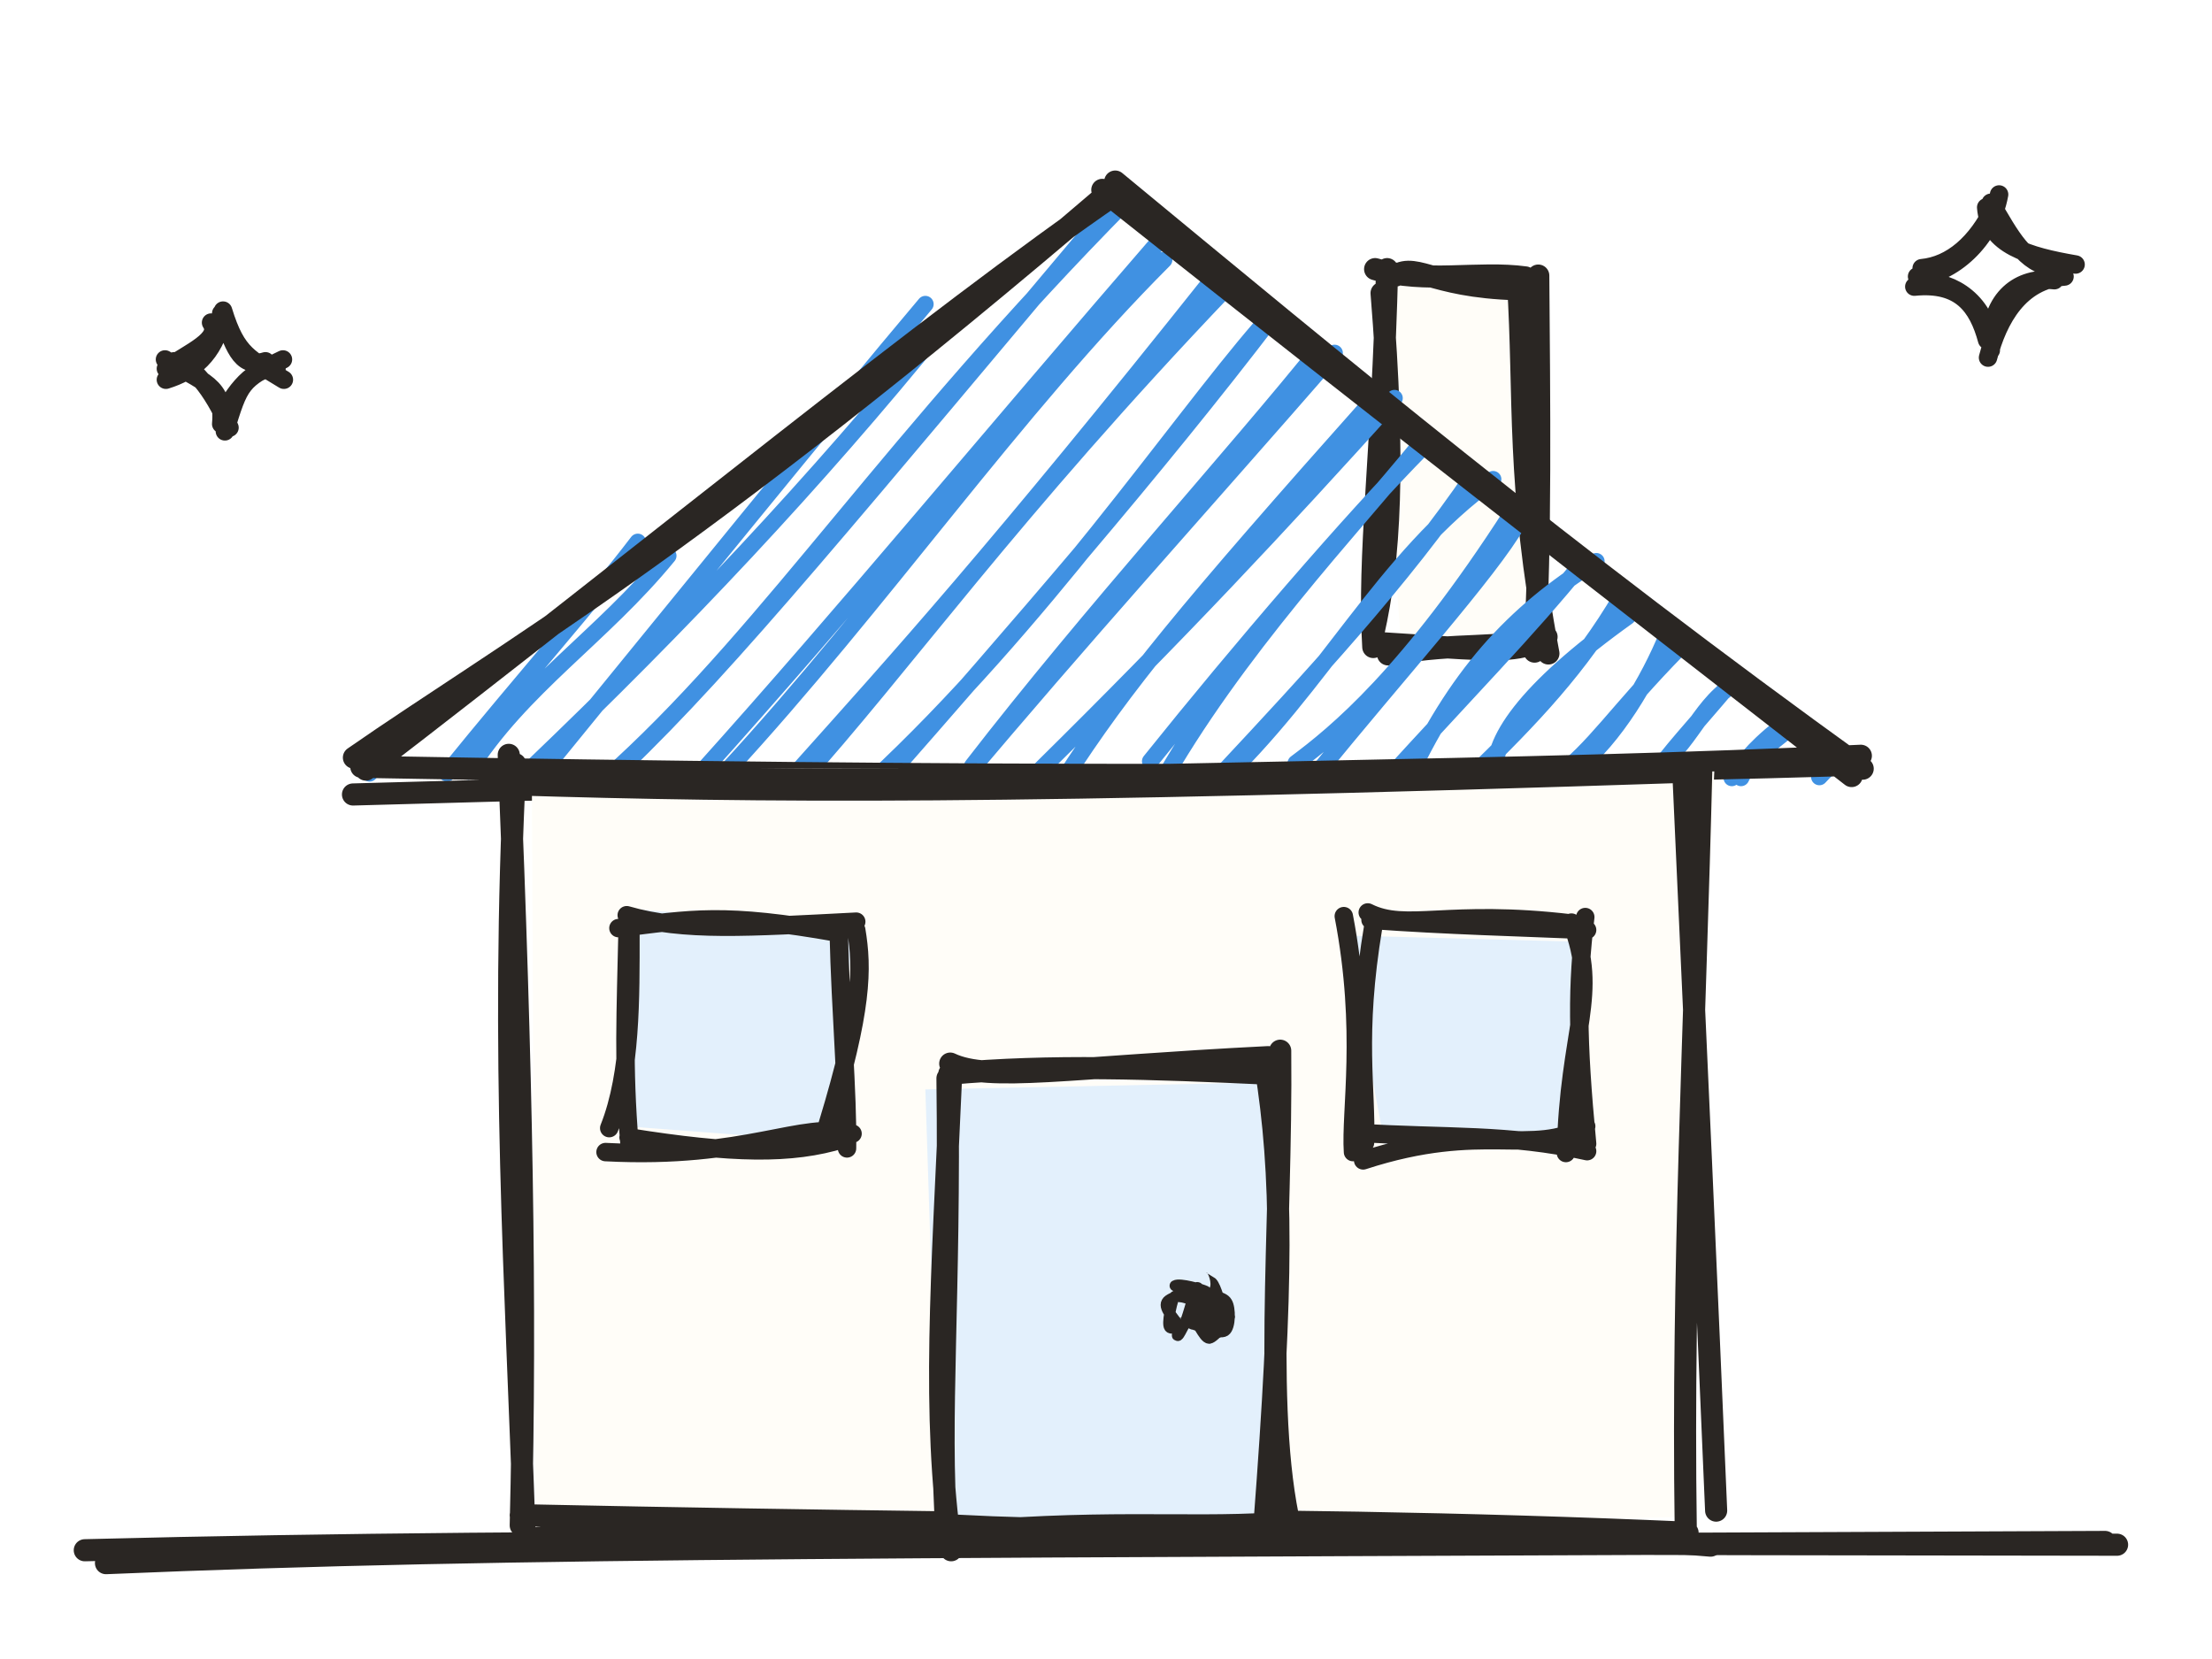
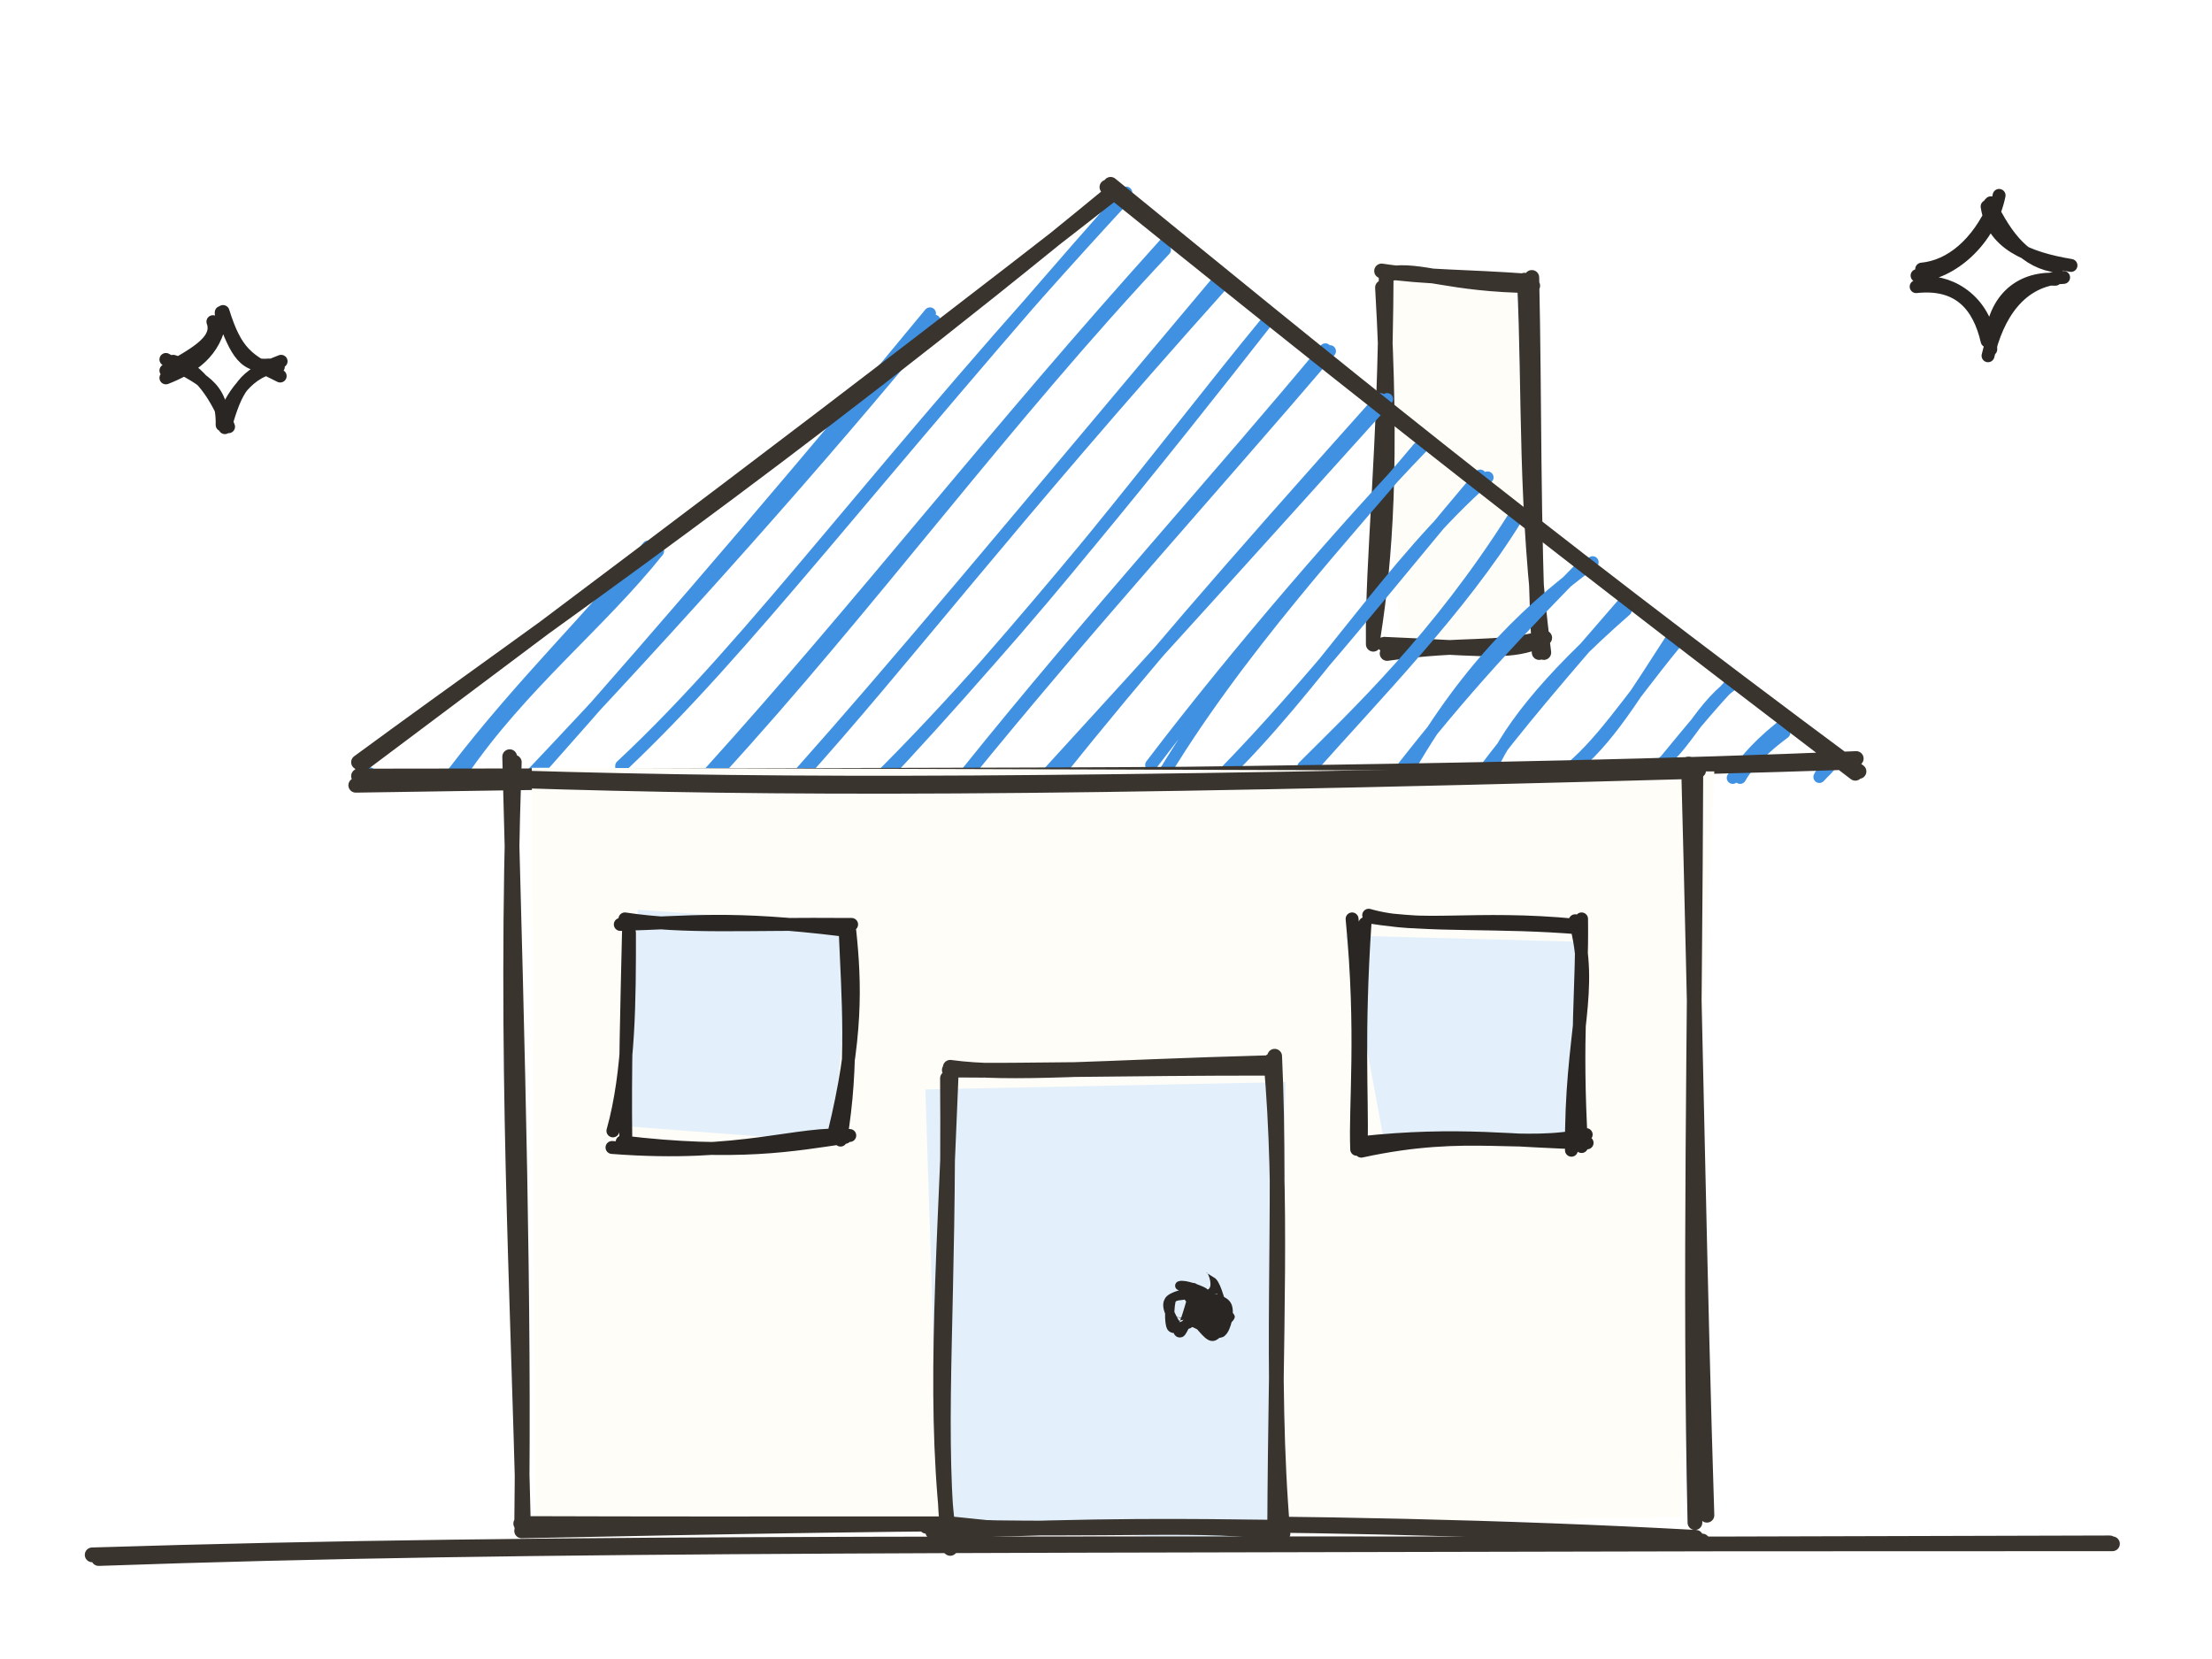
<svg xmlns="http://www.w3.org/2000/svg" viewBox="0 0 240 180" fill="none" stroke-linecap="round" stroke-linejoin="round">
  <path d="M148.9 28.2 L164.3 30.7 L166 70.8 L152.1 71" stroke="none" fill="#fffdf8" />
-   <path d="M151.4 29.9 C153.9 28.4, 155.6 31.5, 166.6 31.4 M149.2 29.2 C154.7 30.8, 160.4 29.4, 165.5 30.1 M164.7 30.6 C165.5 43.3, 164.5 52.2, 168 70.9 M166.9 29.9 C167 43.1, 167.2 59.2, 166.5 70.7 M167.8 69.1 C162 70.6, 158.9 69.6, 150.6 71 M165.8 70 C163.1 70.8, 159.8 70.4, 150.1 69.8 M149 68.7 C150.8 60.8, 151.4 50.4, 149.9 31.8 M149 70.2 C148.4 60.3, 150 49.2, 150.5 29.2" stroke="#2a2623" stroke-width="2.4" />
-   <path d="M40.1 83.9 C40.1 83.9, 40.1 83.9, 40.1 83.9 M40.1 83.9 C40.1 83.9, 40.1 83.9, 40.1 83.9 M50.8 83.7 C56.6 74.5, 65.3 69.1, 72.5 60.3 M48.5 83.9 C56.6 73.9, 64.4 65.1, 69.2 58.8 M57.2 85.7 C73.2 66.1, 90.1 45.2, 100.4 33 M57.8 83.2 C74 67.7, 88.6 52.2, 101.9 35.8 M67.3 83.1 C83.9 67.8, 96.7 47.6, 122.2 21.8 M67.5 83.2 C79.4 71.8, 92.3 55.9, 122.2 20.4 M78.8 83.7 C95.6 65.5, 110.1 44.4, 126.3 28.2 M76 83.9 C92.1 66, 106.7 48.2, 126.7 25.1 M86.4 85.2 C98.2 72.1, 109.6 55.8, 133 31.3 M86.9 83.3 C97.1 71.9, 108.1 59.8, 131.8 30 M94.6 84.8 C112.9 67.8, 127.7 46, 136.7 35.6 M95.3 85.4 C110.3 68.3, 125.2 51.2, 138.1 34.3 M105.5 83.1 C118.4 66.4, 134.1 49.2, 143.3 37.7 M104.2 84.9 C117.2 69.4, 129.9 55.4, 144.8 38.3 M113 83.4 C127.8 68.8, 138.6 57.3, 151.3 43.2 M115.4 84.6 C121.9 74.5, 128.6 66.3, 149 43.4 M125.7 85.5 C133.9 70.8, 146.8 57.2, 153.8 48.6 M124.8 82.6 C134.5 70.5, 146.6 56.4, 154.4 48.5 M131.9 85.3 C143.5 74.5, 150.2 60.4, 162 52 M133 83.5 C141.5 74.4, 152.3 62.8, 160 51.4 M140.6 82.8 C144.9 79.6, 152.8 73.2, 164.1 55.6 M142.9 83.9 C151.3 73.5, 161.7 62, 164.7 56.7 M152.4 85.3 C157.9 73.3, 164.2 66.5, 173.2 60.9 M150.6 84.5 C158.8 75.5, 166 68.1, 171.6 61.2 M162.3 84.3 C161.6 80.6, 165.4 74.9, 176.6 66.9 M159.6 84.3 C166.2 77.9, 171.5 72.3, 175.9 64.8 M171 83.4 C175.2 80.1, 178.9 73.8, 180.9 68.9 M168.8 84.3 C172.8 81.5, 175.5 77.1, 182.1 70.4 M178.5 83.9 C183.1 81.8, 184 76.9, 188 74.3 M179.5 84.1 C180.8 82, 183.9 78.7, 187.6 74.3 M188.9 84.4 C189.3 83.5, 190.6 81.8, 193.6 79.5 M187.9 84.4 C189.1 83, 189.9 81.5, 193.2 78.9 M197.5 84.1 C198.1 83.7, 198.6 83, 198.9 82.6 M197.4 84.3 C197.9 83.8, 198.2 83.4, 198.8 82.7" stroke="#4091e2" stroke-width="1.8" />
-   <path d="M38.4 82.2 C54.8 70.8, 74.7 59.9, 120.4 20.8 M39.7 83.5 C70.8 59.6, 101.4 34.5, 121.1 21 M121 19.7 C145.1 39.6, 169.6 60, 202.1 83.4 M119.6 20.6 C139.9 36.7, 158.5 51.3, 200.9 84.2 M201.9 82 C163.9 83.8, 130.4 83.6, 38.3 86.2 M200.6 83 C153.4 84.4, 105.9 84.4, 39.2 83.2" stroke="#2a2623" stroke-width="2.4" />
+   <path d="M150.7 29.7 C154.1 29.1, 157.1 30.9, 166.3 31 M149.9 29.4 C154.5 30.1, 158.9 30, 165.8 30.5 M165.4 30.4 C166 43.2, 165.4 54.4, 167.5 70.8 M166.2 30.1 C166.5 43.2, 166.3 57, 167 70.8 M167.6 69.2 C162.1 70.6, 159 69.7, 150.5 70.9 M166 69.9 C163 70.8, 159.7 70.3, 150.2 69.9 M149 69 C150.3 60.7, 151.1 50.1, 150 31.2 M149 69.9 C148.9 60.4, 150.3 49.5, 150.4 29.8" stroke="#3a342e" stroke-width="1.6" />
+   <path d="M40.1 83.9 C40.1 83.9, 40.1 83.9, 40.1 83.9 M40.1 83.9 C40.1 83.9, 40.1 83.9, 40.1 83.9 M50.1 83.8 C56.6 74.3, 65 67.8, 71.4 59.8 M49.2 83.8 C56.6 74.1, 64.7 66.4, 70.3 59.3 M57.4 84.8 C73.5 66.7, 89.6 47.7, 100.9 34 M57.6 84.1 C73.7 67.1, 89.1 49.8, 101.4 34.8 M67.4 83.1 C82.3 69.2, 95.2 50.5, 122.2 21.3 M67.4 83.2 C81 70.4, 93.8 53, 122.2 20.9 M77.8 83.8 C94.4 65.7, 108.9 45.7, 126.4 27.1 M77 83.8 C93.3 65.8, 107.9 46.9, 126.6 26.2 M86.5 84.6 C97.9 72, 109.2 57, 132.6 30.9 M86.8 83.9 C97.4 72, 108.5 58.6, 132.2 30.4 M94.8 85 C112 68, 126.9 47.7, 137.2 35.2 M95.1 85.2 C111.2 68.1, 126 49.5, 137.6 34.7 M105 83.7 C118 67.5, 132.6 51.4, 143.8 37.9 M104.7 84.3 C117.6 68.4, 131.4 53.2, 144.3 38.1 M113.8 83.8 C125.7 70.8, 135.1 60.4, 150.5 43.3 M114.6 84.2 C124 72.5, 132.1 63.1, 149.8 43.3 M125.6 85.1 C134 70.8, 146.8 57.1, 153.9 48.6 M124.9 83 C134.4 70.5, 146.6 56.5, 154.3 48.5 M132.2 84.8 C142.9 74.5, 150.8 61.1, 161.4 51.8 M132.7 84 C142.1 74.4, 151.7 62.1, 160.6 51.6 M141.4 83.2 C147.1 77.5, 155.9 69.3, 164.3 56 M142.1 83.5 C149.1 75.6, 158.6 65.9, 164.5 56.3 M151.9 85.1 C158.1 73.9, 164.7 66.9, 172.8 61 M151.1 84.7 C158.6 74.9, 165.5 67.7, 172 61.1 M161.4 84.3 C163.2 79.7, 167.5 74, 176.4 66.2 M160.5 84.3 C164.6 78.8, 169.4 73.2, 176.1 65.5 M170.2 83.7 C174.4 80.6, 177.7 74.9, 181.3 69.4 M169.6 84 C173.6 81, 176.7 76, 181.7 69.9 M178.7 83.9 C182.7 81.8, 184 77.2, 187.9 74.3 M179.3 84.1 C181.2 82, 183.9 78.4, 187.7 74.3 M188.8 84.4 C189.3 83.5, 190.5 81.8, 193.6 79.5 M188 84.4 C189.1 83, 190 81.5, 193.2 78.9 M197.5 84.1 C198.1 83.7, 198.6 83, 198.9 82.6 M197.4 84.3 C197.9 83.8, 198.2 83.4, 198.8 82.7" stroke="#4091e2" stroke-width="1.3" />
+   <path d="M38.9 82.7 C60.4 66.9, 84 51, 120.6 20.9 M39.2 83 C65.2 63.5, 92.1 43.4, 120.9 20.9 M120.5 20 C143.3 38.6, 165.7 57, 201.7 83.7 M120.1 20.3 C141.7 37.7, 162.4 54.3, 201.3 83.9 M201.4 82.3 C160.2 84, 121.8 83.9, 38.6 85.2 M201.1 82.7 C157.1 84.2, 114.5 84.1, 38.9 84.2" stroke="#3a342e" stroke-width="1.6" />
  <path d="M57.7 83.3 L186 83.7 L182.4 164.6 L58.1 166.8" stroke="none" fill="#fffdf8" />
-   <path d="M55.7 85.1 C82.4 85.9, 108.3 86.2, 184 83.7 M56.4 84 C87.8 85, 120.2 84.7, 184.5 83.6 M182.6 82.9 C184 113.5, 185.2 140.2, 186.2 163.9 M184.6 83 C183.9 111.9, 182.5 137.6, 182.9 165.7 M185.6 167.7 C153.7 165, 127.4 165.9, 56.5 164.4 M183.1 166.3 C135.5 164.2, 85.7 164.8, 56.6 167 M56.5 165.5 C57.1 141.5, 56.6 116, 55.2 81.9 M56.9 166.1 C56 139.4, 54.3 114.4, 55.9 82.9" stroke="#2a2623" stroke-width="2.4" />
+   <path d="M55.9 84.7 C84.3 85.6, 112.5 85.7, 184.2 83.7 M56.2 84.4 C85.9 85.3, 116 85.2, 184.3 83.6 M183.2 82.9 C184 113, 184.4 139.4, 185.2 164.4 M184 83 C183.9 112.4, 183.3 138.4, 183.9 165.2 M184.7 167.2 C147.3 164.7, 112.8 165.5, 56.5 165.3 M184 166.8 C141.9 164.5, 100.3 165.2, 56.6 166.1 M56.6 165.6 C56.9 141.1, 56.2 115.7, 55.3 82.1 M56.8 166 C56.2 139.8, 54.7 114.7, 55.8 82.7" stroke="#3a342e" stroke-width="1.6" />
  <path d="M100.4 118.2 L139.5 117.4 L137.9 168.1 L101.9 164.4" stroke="none" fill="#e3f0fc" />
-   <path d="M103.1 115.4 C107.3 117.4, 115.7 115.8, 137.6 114.7 M103 116.5 C114 115.5, 125 115.9, 137.8 116.5 M138.9 114 C139.1 133.9, 136.9 154.3, 140.3 167 M137.3 115.7 C139.2 127.6, 139.2 139, 137.2 165.3 M139.2 166.8 C131.7 164.8, 121.9 166.8, 100 165.3 M138 165.3 C128.4 165.9, 119.3 164.8, 101.7 166.5 M103.2 168.2 C101.1 153.1, 102.2 139.2, 103.2 116.6 M102.7 166.1 C101.8 153.8, 103.1 141.1, 102.8 117" stroke="#2a2623" stroke-width="2.4" />
+   <path d="M103.1 115.8 C109.6 116.7, 119 115.8, 137.7 115.3 M103 116.1 C111.7 116.2, 121.7 115.9, 137.7 115.9 M138.3 114.6 C139.1 131.7, 137.7 148.9, 139.2 166.4 M137.9 115.1 C139.2 129.8, 138.4 144.4, 138.3 165.9 M138.9 166.4 C130.8 165.1, 121.2 166.2, 100.5 165.6 M138.3 165.7 C129.3 165.6, 120 165.4, 101.2 166.2 M103.1 168 C101.2 153.2, 102.3 139.4, 103.2 116.6 M102.8 166.3 C101.7 153.7, 103 140.9, 102.8 117" stroke="#3a342e" stroke-width="1.6" />
  <path d="M129.8 140.6 C130.2 140.7, 131.1 140.8, 131.3 140.8 C131.6 140.8, 130.9 140, 131.1 140.4 C131.4 140.8, 132.9 142.4, 133.1 143.2 C133.2 144, 132.7 145.2, 132.1 145.2 C131.5 145.3, 130.4 144, 129.6 143.6 C128.8 143.2, 127.5 142.9, 127.3 142.7 C127.1 142.6, 128.2 143.2, 128.5 142.9 C128.9 142.5, 129.1 141.1, 129.4 140.7 C129.8 140.3, 130.2 140.4, 130.7 140.4 C131.1 140.3, 132.2 140.6, 132.1 140.4 M131.7 138.6 C132.4 138.9, 132.8 140.9, 133.1 141.6 C133.5 142.4, 134.2 142.6, 133.9 143.1 C133.7 143.6, 132.1 144.6, 131.6 144.6 C131 144.6, 131.4 143.2, 130.7 143 C129.9 142.8, 127.4 143.4, 127 143.5 C126.5 143.7, 127.5 144.4, 127.8 143.8 C128.2 143.2, 128.9 140.4, 129.1 139.9 C129.2 139.4, 128.2 140.8, 128.5 140.8 C128.9 140.8, 130.8 140.2, 131.2 139.8 C131.6 139.3, 131 137.9, 130.9 138.1" stroke="none" fill="#2a2623" />
-   <path d="M129.9 139.7 C130.2 139.7, 129.8 140.5, 129.9 140.6 C130.1 140.8, 130.2 140.4, 130.7 140.5 C131.2 140.6, 132.7 140.6, 133.1 141.3 C133.5 141.9, 133.5 144, 132.9 144.4 C132.3 144.8, 130.2 143.9, 129.6 143.7 C128.9 143.6, 129.5 143.4, 129 143.4 C128.6 143.5, 127.2 144.4, 126.9 144 C126.6 143.6, 127.1 141.5, 127.3 140.9 C127.5 140.4, 127.8 140.7, 128.1 140.7 C128.5 140.7, 129.3 141.1, 129.5 140.9 M127.5 139.5 C128 139.2, 130.4 139.9, 130.8 140.1 C131.2 140.4, 129.8 140.7, 130.1 141 C130.5 141.4, 132.9 141.8, 133.1 142.5 C133.3 143.2, 131.8 145.1, 131.2 145.2 C130.6 145.2, 129.8 143, 129.3 142.9 C128.7 142.9, 128.1 144.7, 127.8 144.9 C127.6 145, 128 144.4, 127.8 143.8 C127.6 143.2, 126.2 142, 126.6 141.3 C126.9 140.7, 129.5 140.1, 129.9 140 C130.3 139.9, 129.2 140.8, 128.9 140.8" stroke="#2a2623" stroke-width="1.2" />
+   <path d="M129.4 139.7 C129.7 139.6, 129.9 140.4, 130.1 140.5 C130.3 140.7, 130.1 140.5, 130.6 140.6 C131 140.8, 132.7 140.9, 133.1 141.6 C133.5 142.2, 133.1 144.2, 132.5 144.6 C131.9 144.9, 130.1 143.7, 129.5 143.5 C128.9 143.4, 129.2 143.7, 128.7 143.7 C128.4 143.8, 127.4 144.4, 127.1 144 C126.8 143.5, 126.9 141.6, 127.1 141 C127.4 140.5, 128.2 140.6, 128.5 140.5 C128.9 140.5, 129.3 141, 129.4 140.9 M128 139.5 C128.5 139.3, 130.3 140, 130.6 140.2 C131 140.5, 129.9 140.6, 130.2 140.9 C130.7 141.2, 132.9 141.5, 133.1 142.2 C133.3 142.9, 132.2 144.9, 131.6 145 C131 145.1, 129.9 143.2, 129.4 143.1 C128.7 143.1, 128.4 144.4, 128.1 144.6 C127.8 144.7, 127.8 144.4, 127.6 143.8 C127.4 143.3, 126.4 141.9, 126.8 141.2 C127 140.6, 129.1 140.2, 129.5 140.2 C129.9 140.1, 129.2 140.9, 129 140.8" stroke="#2a2623" stroke-width="1" />
  <path d="M69.2 98.7 L92.6 100.4 L90.3 123.9 L67.9 122.2" stroke="none" fill="#e3f0fc" />
-   <path d="M67.1 100.7 C75.1 99.7, 78.5 99, 90.9 101.2 M68 99.3 C74.2 101.1, 81.2 100.6, 92.9 100 M92.9 100.9 C93.6 105.1, 93.6 109.5, 89.8 122 M91 101.1 C91.2 109.8, 92 118.7, 91.9 124.6 M92.5 123 C86.9 121.6, 81.1 125.8, 65.7 125 M91.4 123.6 C85.9 125.3, 79.5 125.2, 68.2 123.4 M66.1 122.4 C68.5 116.4, 68.4 108.1, 68.4 101.3 M68.3 124.1 C67.6 115.7, 67.9 109.9, 68.1 100.6" stroke="#2a2623" stroke-width="2" />
+   <path d="M67.3 100.3 C74.9 100.1, 79.2 99.4, 91.4 100.9 M67.8 99.7 C74.4 100.7, 80.5 100.2, 92.4 100.3 M92.2 101 C92.8 106.7, 93 112.7, 90.5 122.9 M91.7 101 C92 108.2, 92.6 115.5, 91.2 123.7 M92.2 123.2 C86.6 122.7, 80.6 125.6, 66.4 124.5 M91.7 123.4 C86.2 124.2, 80 125.4, 67.5 123.9 M66.5 122.7 C68.3 116.3, 68.3 108.4, 68.3 101.2 M67.9 123.8 C67.8 115.8, 68 109.6, 68.2 100.7" stroke="#2a2623" stroke-width="1.4" />
  <path d="M146 101.5 L172.1 102.2 L171.8 122.8 L150.3 124.5" stroke="none" fill="#e3f0fc" />
-   <path d="M148.4 99 C152.6 101.1, 157 98.6, 170.5 100.2 M148.7 99.8 C156.9 100.4, 165.1 100.6, 172.2 100.9 M170.5 100.1 C173.6 108, 170.2 111.6, 169.9 125.1 M172 99.5 C171.1 107, 171.1 112.6, 172.2 124.1 M172.1 122.2 C166.1 125.6, 161.1 121.6, 147.9 125.9 M172.2 124.9 C163.7 123, 156.9 123.5, 147.3 122.9 M146.8 125 C146.5 120.6, 148.2 111.9, 145.8 99.4 M148.1 124 C148.3 118, 147 112.5, 149 100.5" stroke="#2a2623" stroke-width="2" />
-   <path d="M11.5 169.6 C56.2 167.7, 97.2 167.9, 228.4 167.3 M9.2 168.2 C64.2 166.8, 116.4 167.5, 229.7 167.6" stroke="#2a2623" stroke-width="2.4" />
-   <path d="M216 22 C218.1 25.6, 219.7 28.7, 222.8 29 M215.5 22.5 C215.8 26.6, 220 27.8, 225.2 28.7 M224 30 C219.1 30.4, 216.8 34.6, 215.7 38.8 M222.9 30.4 C219.1 30, 216 32.3, 216 37.4 M216 38 C215.8 32.6, 211.4 30.5, 209.1 30.7 M215.6 36.9 C214.6 33.2, 212.7 30.6, 207.7 31.1 M208 30 C211.7 29.8, 216 26.1, 216.9 21.1 M208.5 29.1 C211.7 28.8, 214.5 26.4, 216.4 22.4 M216 22 C216 22, 216 22, 216 22 M216 22 C216 22, 216 22, 216 22 M24 34 C25.4 37.2, 25.9 40.1, 28.8 39.2 M24.2 33.7 C25.7 38.6, 27.1 38.9, 30.8 41.2 M30 40 C27.1 39.6, 24.7 43.9, 24.3 44.9 M30.7 39 C26.1 41.2, 26 41.6, 24.4 46.8 M24 46 C24.4 41.8, 21.9 41.4, 17.9 39 M24.9 46.4 C23 42.1, 20.8 39.5, 18.9 39.2 M18 40 C20.6 38.2, 24.1 36.8, 22.9 35 M18 41.2 C20.9 40.3, 23.2 38.5, 24.1 34.5 M24 34 C24 34, 24 34, 24 34 M24 34 C24 34, 24 34, 24 34" stroke="#2a2623" stroke-width="2" />
+   <path d="M148.5 99.3 C154.1 100.9, 159.8 99.3, 171.1 100.4 M148.6 99.5 C155.4 100.6, 162.3 99.9, 171.6 100.7 M170.9 99.9 C173 107.7, 170.4 111.9, 170.5 124.8 M171.6 99.7 C171.7 107.3, 170.9 112.3, 171.6 124.4 M172.1 123.1 C165.3 124.7, 159.6 122.3, 147.7 124.9 M172.2 124 C164.5 123.9, 158.4 122.8, 147.5 124 M147.2 124.7 C147 119.9, 147.9 112.1, 146.7 99.7 M147.7 124.3 C147.8 118.7, 147.3 112.3, 148.1 100.2" stroke="#2a2623" stroke-width="1.4" />
+   <path d="M10.7 169.1 C59 167.4, 103.9 167.8, 228.9 167.4 M10 168.7 C61.4 167.1, 109.7 167.6, 229.2 167.5" stroke="#3a342e" stroke-width="1.6" />
+   <path d="M215.9 22.1 C217.7 25.8, 219.8 28.5, 223.3 28.9 M215.6 22.4 C216.2 26.4, 219.9 28, 224.7 28.8 M223.9 30.1 C219.1 30.3, 216.7 34.3, 215.7 38.6 M223 30.3 C219.1 30.1, 216.1 32.6, 216 37.6 M216 37.9 C215.7 32.7, 211.6 30.5, 208.9 30.7 M215.6 37 C214.7 33.1, 212.5 30.6, 207.9 31.1 M208 29.9 C211.7 29.7, 215.9 26.1, 216.9 21.2 M208.5 29.2 C211.7 28.9, 214.6 26.4, 216.4 22.3 M216 22 C216 22, 216 22, 216 22 M216 22 C216 22, 216 22, 216 22 M24 33.9 C25.5 37.5, 26.1 39.9, 29.2 39.6 M24.2 33.8 C25.6 38.3, 26.9 39.1, 30.4 40.8 M30.2 39.8 C26.9 40, 25 43.4, 24.3 45.3 M30.5 39.2 C26.3 40.8, 25.7 42.1, 24.4 46.4 M24.1 46.1 C24.2 41.8, 21.7 41.1, 18 39 M24.8 46.3 C23.2 42.1, 21 39.8, 18.8 39.2 M18 40.2 C20.7 38.6, 23.9 37.1, 23.1 34.9 M18 41 C20.8 39.9, 23.4 38.2, 23.9 34.6 M24 34 C24 34, 24 34, 24 34 M24 34 C24 34, 24 34, 24 34" stroke="#2a2623" stroke-width="1.4" />
</svg>
